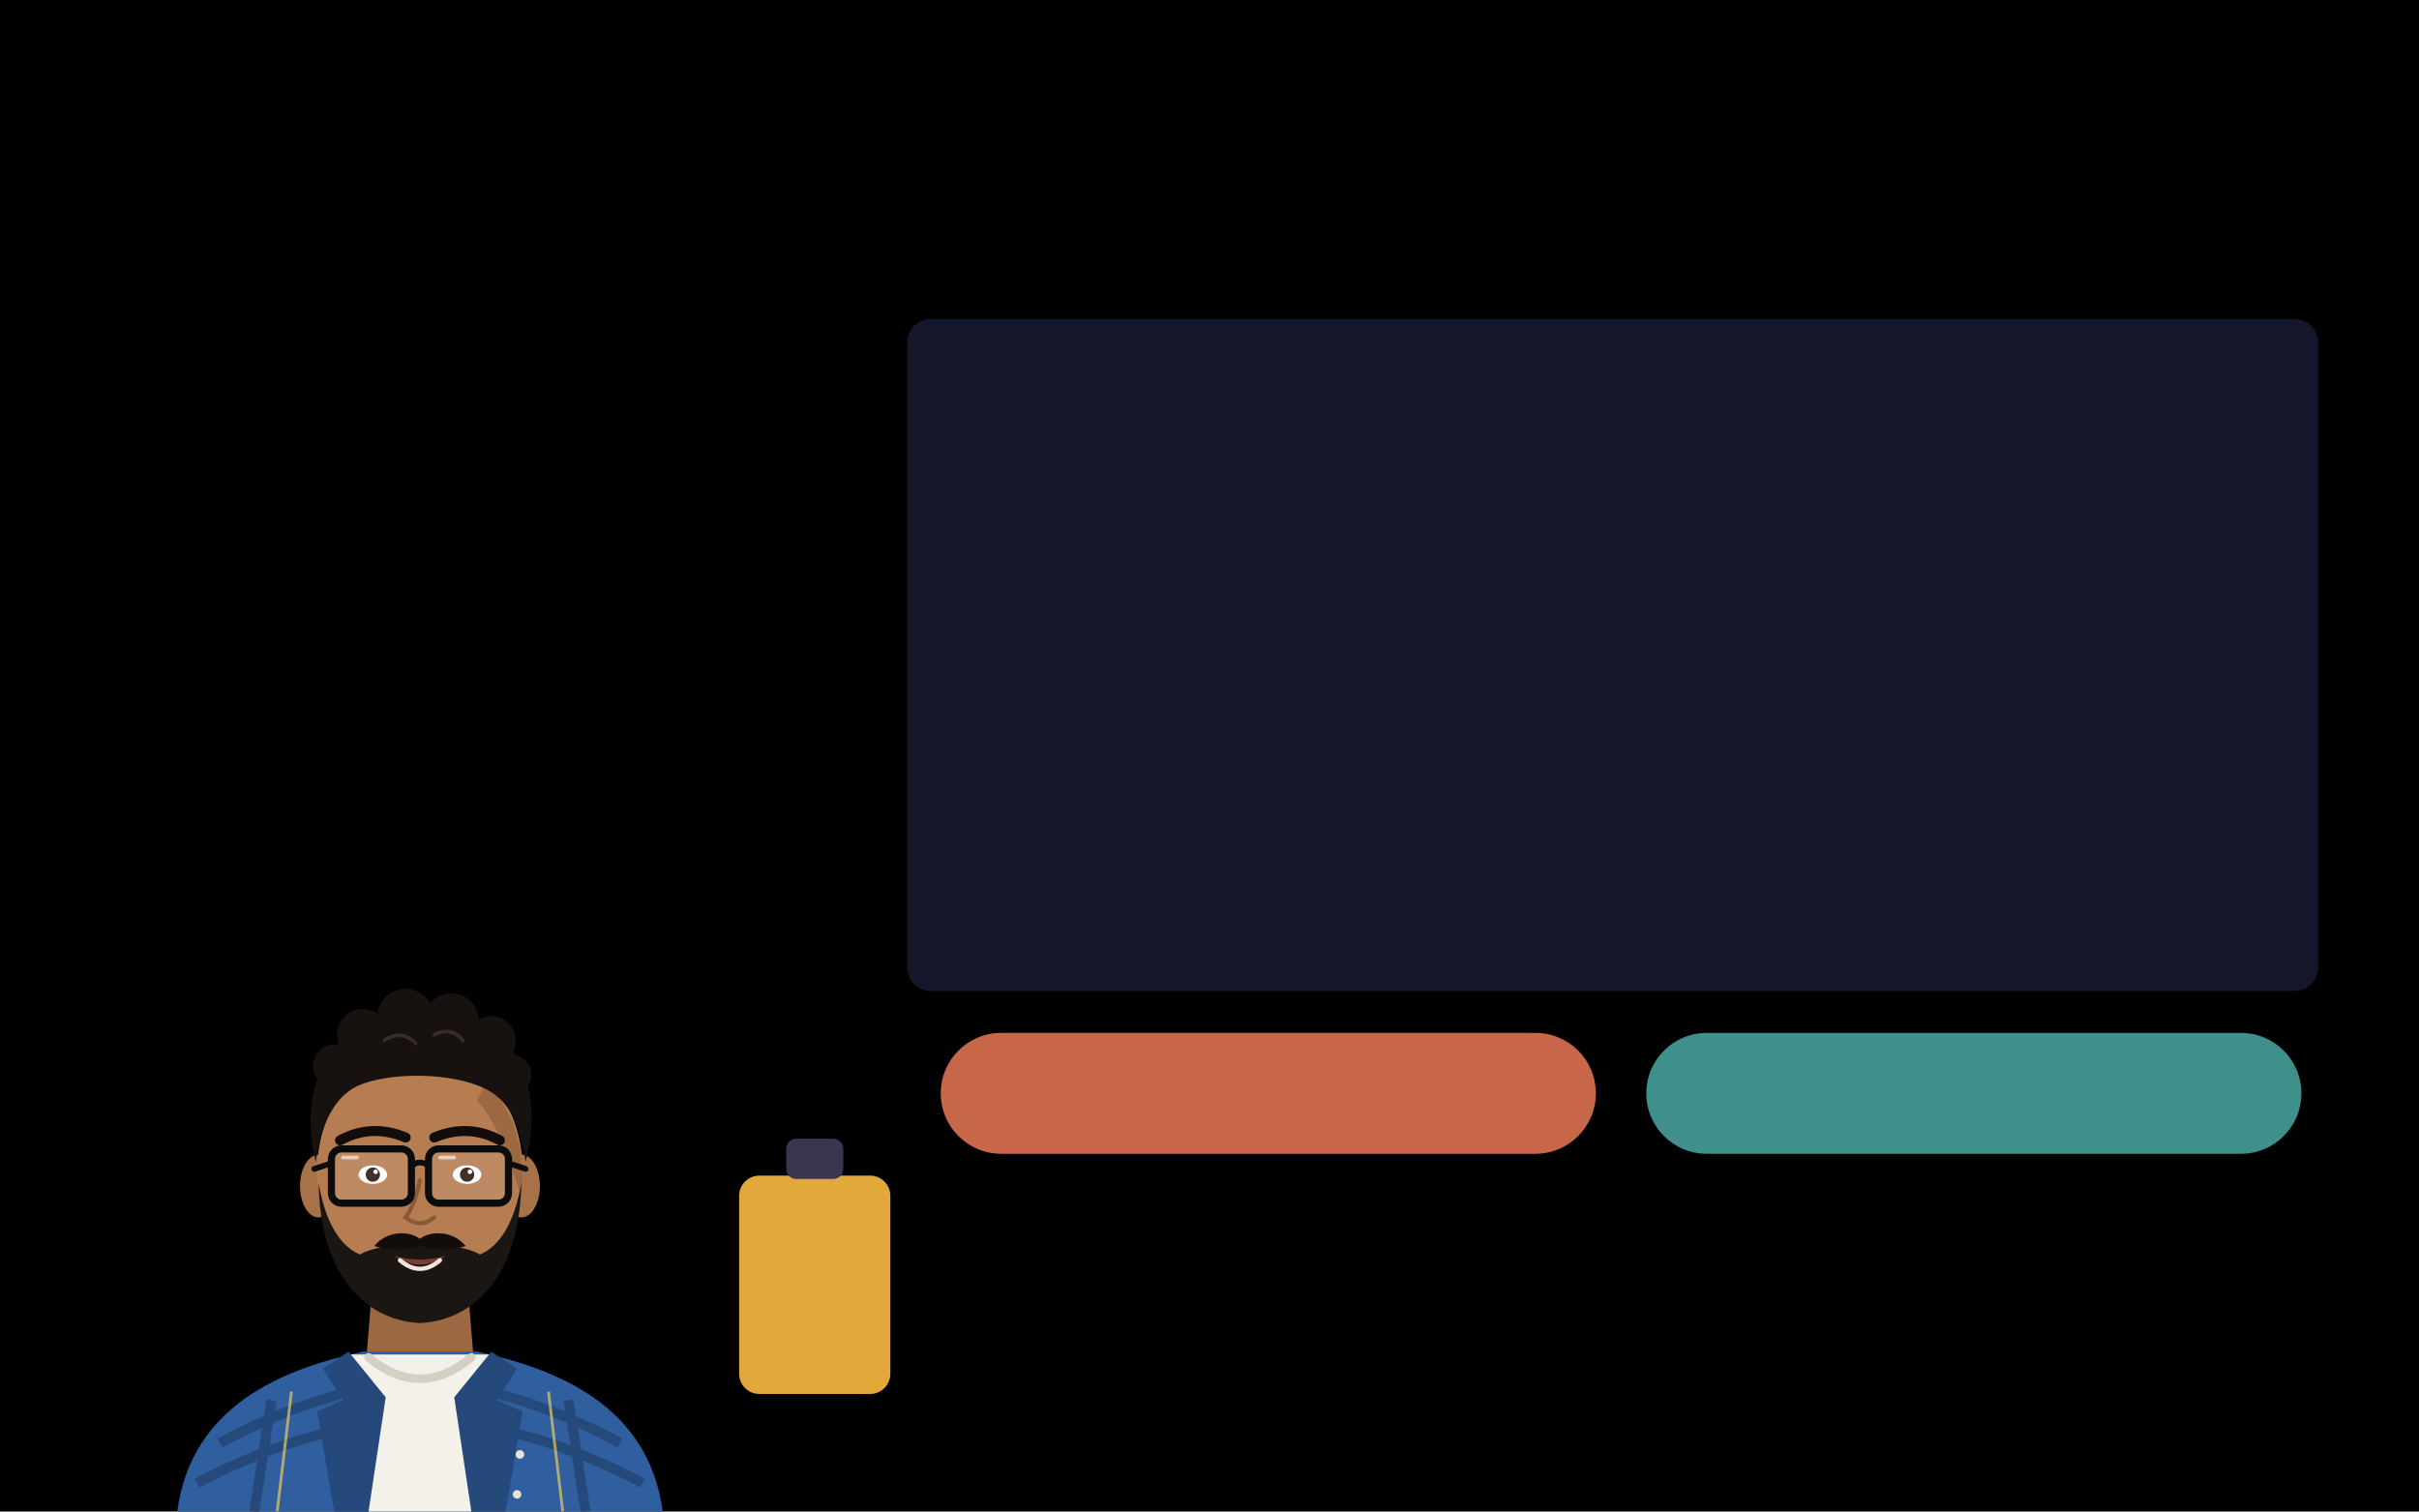
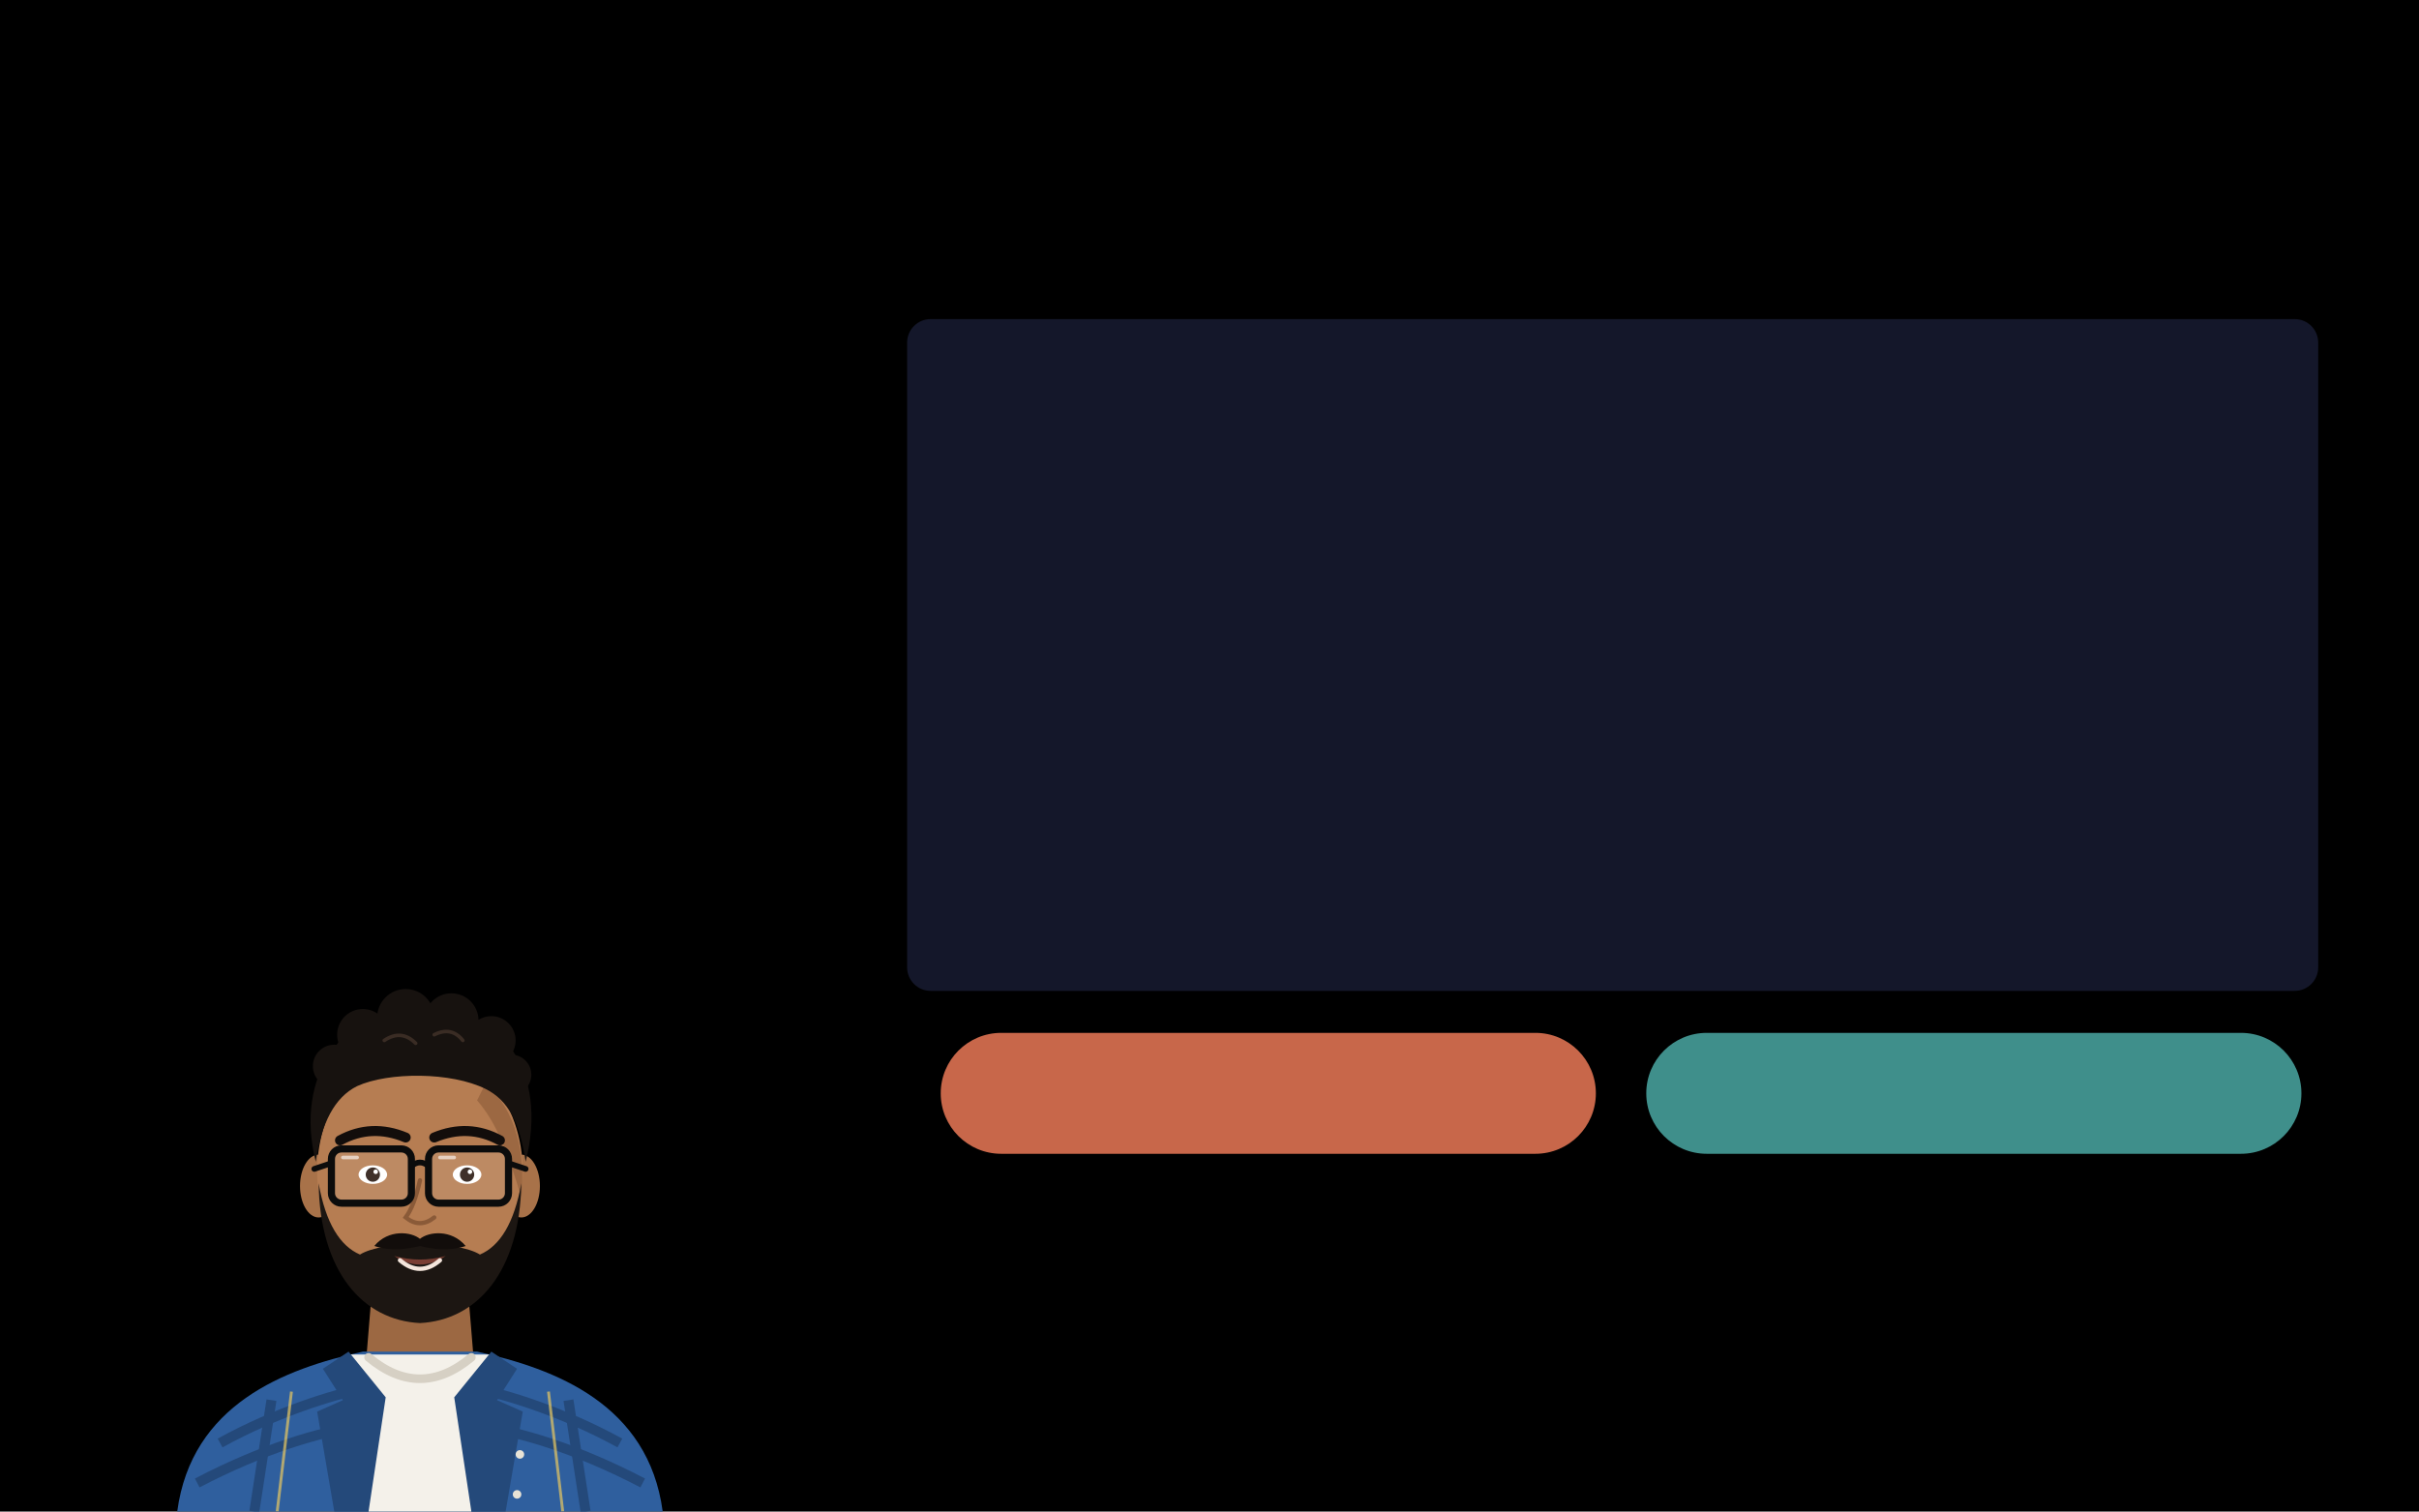
<svg xmlns="http://www.w3.org/2000/svg" data-scene="15-departures" preserveAspectRatio="xMidYMax slice" viewBox="0 0 1440 900">
  <defs>
    <linearGradient id="15d-sky" x1="0" x2="0" y1="0" y2="1">
      <stop class="s-top" offset="0" />
      <stop class="s-bot" offset="1" />
    </linearGradient>
  </defs>
  <g data-id="wall" data-k="0">
    <rect width="1440" height="720" class="p-wall" />
    <rect width="1440" height="14" y="706" class="p-wall-d" />
  </g>
  <g data-id="floor" data-k="0">
    <rect width="1440" height="180" y="720" class="p-floor" />
    <rect width="1440" height="10" y="720" class="p-floor-d" />
  </g>
  <g data-id="board" data-k="3">
    <rect width="840" height="400" x="540" y="190" fill="#14172a" data-board="" rx="14" />
  </g>
  <g data-id="cta" data-k="5">
    <g data-cta="">
      <rect width="390" height="72" x="560" y="615" fill="#c8674a" data-link="cta-cv" rx="36" />
    </g>
    <g data-cta="">
      <rect width="390" height="72" x="980" y="615" fill="#3f8f8b" data-link="restart" rx="36" />
    </g>
-   </g>
-   <g data-id="suitcase" data-k="4">
-     <rect width="90" height="130" x="440" y="700" fill="#e3a83b" rx="12" />
-     <rect width="34" height="24" x="468" y="678" fill="#3b3550" rx="6" />
  </g>
  <g data-id="me" data-k="6" data-view="front">
    <g transform="matrix(.85 0 0 .85 80 560)">
      <path fill="#9c6842" d="M168 225h64l6 73q-38 20-76 0Z" />
      <path fill="#2f5f9e" d="M30 400c10-75 75-100 130-112h80c55 12 120 37 130 112Z" />
      <path fill="none" stroke="#24497a" stroke-width="7" d="M60 352c40-22 80-34 100-38h80c20 4 60 16 100 38" />
      <path fill="none" stroke="#24497a" stroke-width="7" d="M44 380c46-24 86-36 116-40m80 0c30 4 70 16 116 40" />
      <path fill="none" stroke="#24497a" stroke-width="7" d="m96 322-12 78m220-78 12 78" />
      <path fill="none" stroke="#e8c860" stroke-width="2" d="m110 316-10 84m190-84 10 84" opacity=".7" />
      <path fill="#f4f1ea" d="M150 290h100l-14 110h-72Z" />
      <path fill="none" stroke="#d6d0c4" stroke-linecap="round" stroke-width="6" d="M164 292q36 30 72 0" />
      <path fill="#24497a" d="m150 288 26 32-12 80h-24l-12-70 18-8-14-22Z" />
      <path fill="#24497a" d="m250 288-26 32 12 80h24l12-70-18-8 14-22Z" />
      <circle cx="270" cy="360" r="3" fill="#e8e3d6" />
      <circle cx="268" cy="388" r="3" fill="#e8e3d6" />
      <g data-anchor="head">
        <ellipse cx="129" cy="172" fill="#a87249" rx="13" ry="22" />
        <ellipse cx="271" cy="172" fill="#a87249" rx="13" ry="22" />
        <ellipse cx="200" cy="162" fill="#b67d52" rx="72" ry="88" />
        <path fill="#9c6842" d="M246 100c22 20 28 50 25 80-9-30-17-52-31-68Z" />
        <path fill="#17120f" d="M127 155c-15-60 18-107 73-109 58 0 90 46 74 109-4-27-12-43-28-51-24-12-68-12-90-2-16 8-25 26-29 53" />
        <circle cx="160" cy="66" r="18" fill="#17120f" />
        <circle cx="190" cy="54" r="20" fill="#17120f" />
        <circle cx="222" cy="56" r="19" fill="#17120f" />
        <circle cx="250" cy="70" r="17" fill="#17120f" />
        <circle cx="140" cy="88" r="15" fill="#17120f" />
        <circle cx="264" cy="94" r="14" fill="#17120f" />
        <path fill="none" stroke="#3a2c24" stroke-linecap="round" stroke-width="2.5" d="M175 70q12-8 22 2m13-6q12-6 20 4" />
        <path fill="#1c1612" d="M129 170c1 62 31 96 71 98 40-2 70-36 71-98-5 28-15 44-29 50-16-10-68-10-84 0-14-6-24-22-29-50" />
        <path fill="#120d0b" d="M168 214c10-12 26-10 32-5 6-5 22-7 32 5-12 4-24 2-32 0-8 2-20 4-32 0" />
        <path fill="#7a3e33" d="M182 221q18 12 36 0-18 5-36 0" />
        <path fill="none" stroke="#f4e6dc" stroke-linecap="round" stroke-width="3" d="M186 224q14 12 28 0" />
        <path fill="none" stroke="#120d0b" stroke-linecap="round" stroke-width="7" d="M144 140q22-12 46-2m20 0q24-10 46 2" />
        <ellipse cx="167" cy="164" fill="#fff" rx="10" ry="6.5" />
        <ellipse cx="233" cy="164" fill="#fff" rx="10" ry="6.5" />
        <circle cx="167" cy="164" r="5" fill="#2a1a12" />
        <circle cx="233" cy="164" r="5" fill="#2a1a12" />
        <circle cx="169" cy="162" r="1.6" fill="#fff" />
        <circle cx="235" cy="162" r="1.6" fill="#fff" />
        <path fill="none" stroke="#8a5a38" stroke-linecap="round" stroke-width="3" d="M200 168q-4 18-10 26 10 8 20 0" />
        <rect width="56" height="38" x="138" y="146" fill="#fff" fill-opacity=".1" stroke="#0c0c0c" stroke-width="5" rx="7" />
        <rect width="56" height="38" x="206" y="146" fill="#fff" fill-opacity=".1" stroke="#0c0c0c" stroke-width="5" rx="7" />
        <path fill="none" stroke="#0c0c0c" stroke-width="4" d="M194 158q6-5 12 0" />
        <path fill="none" stroke="#0c0c0c" stroke-linecap="round" stroke-width="4" d="m138 156-12 4m136-4 12 4" />
        <path fill="none" stroke="#fff" stroke-linecap="round" stroke-opacity=".6" stroke-width="2.5" d="M146 152h10m58 0h10" />
      </g>
    </g>
  </g>
</svg>
